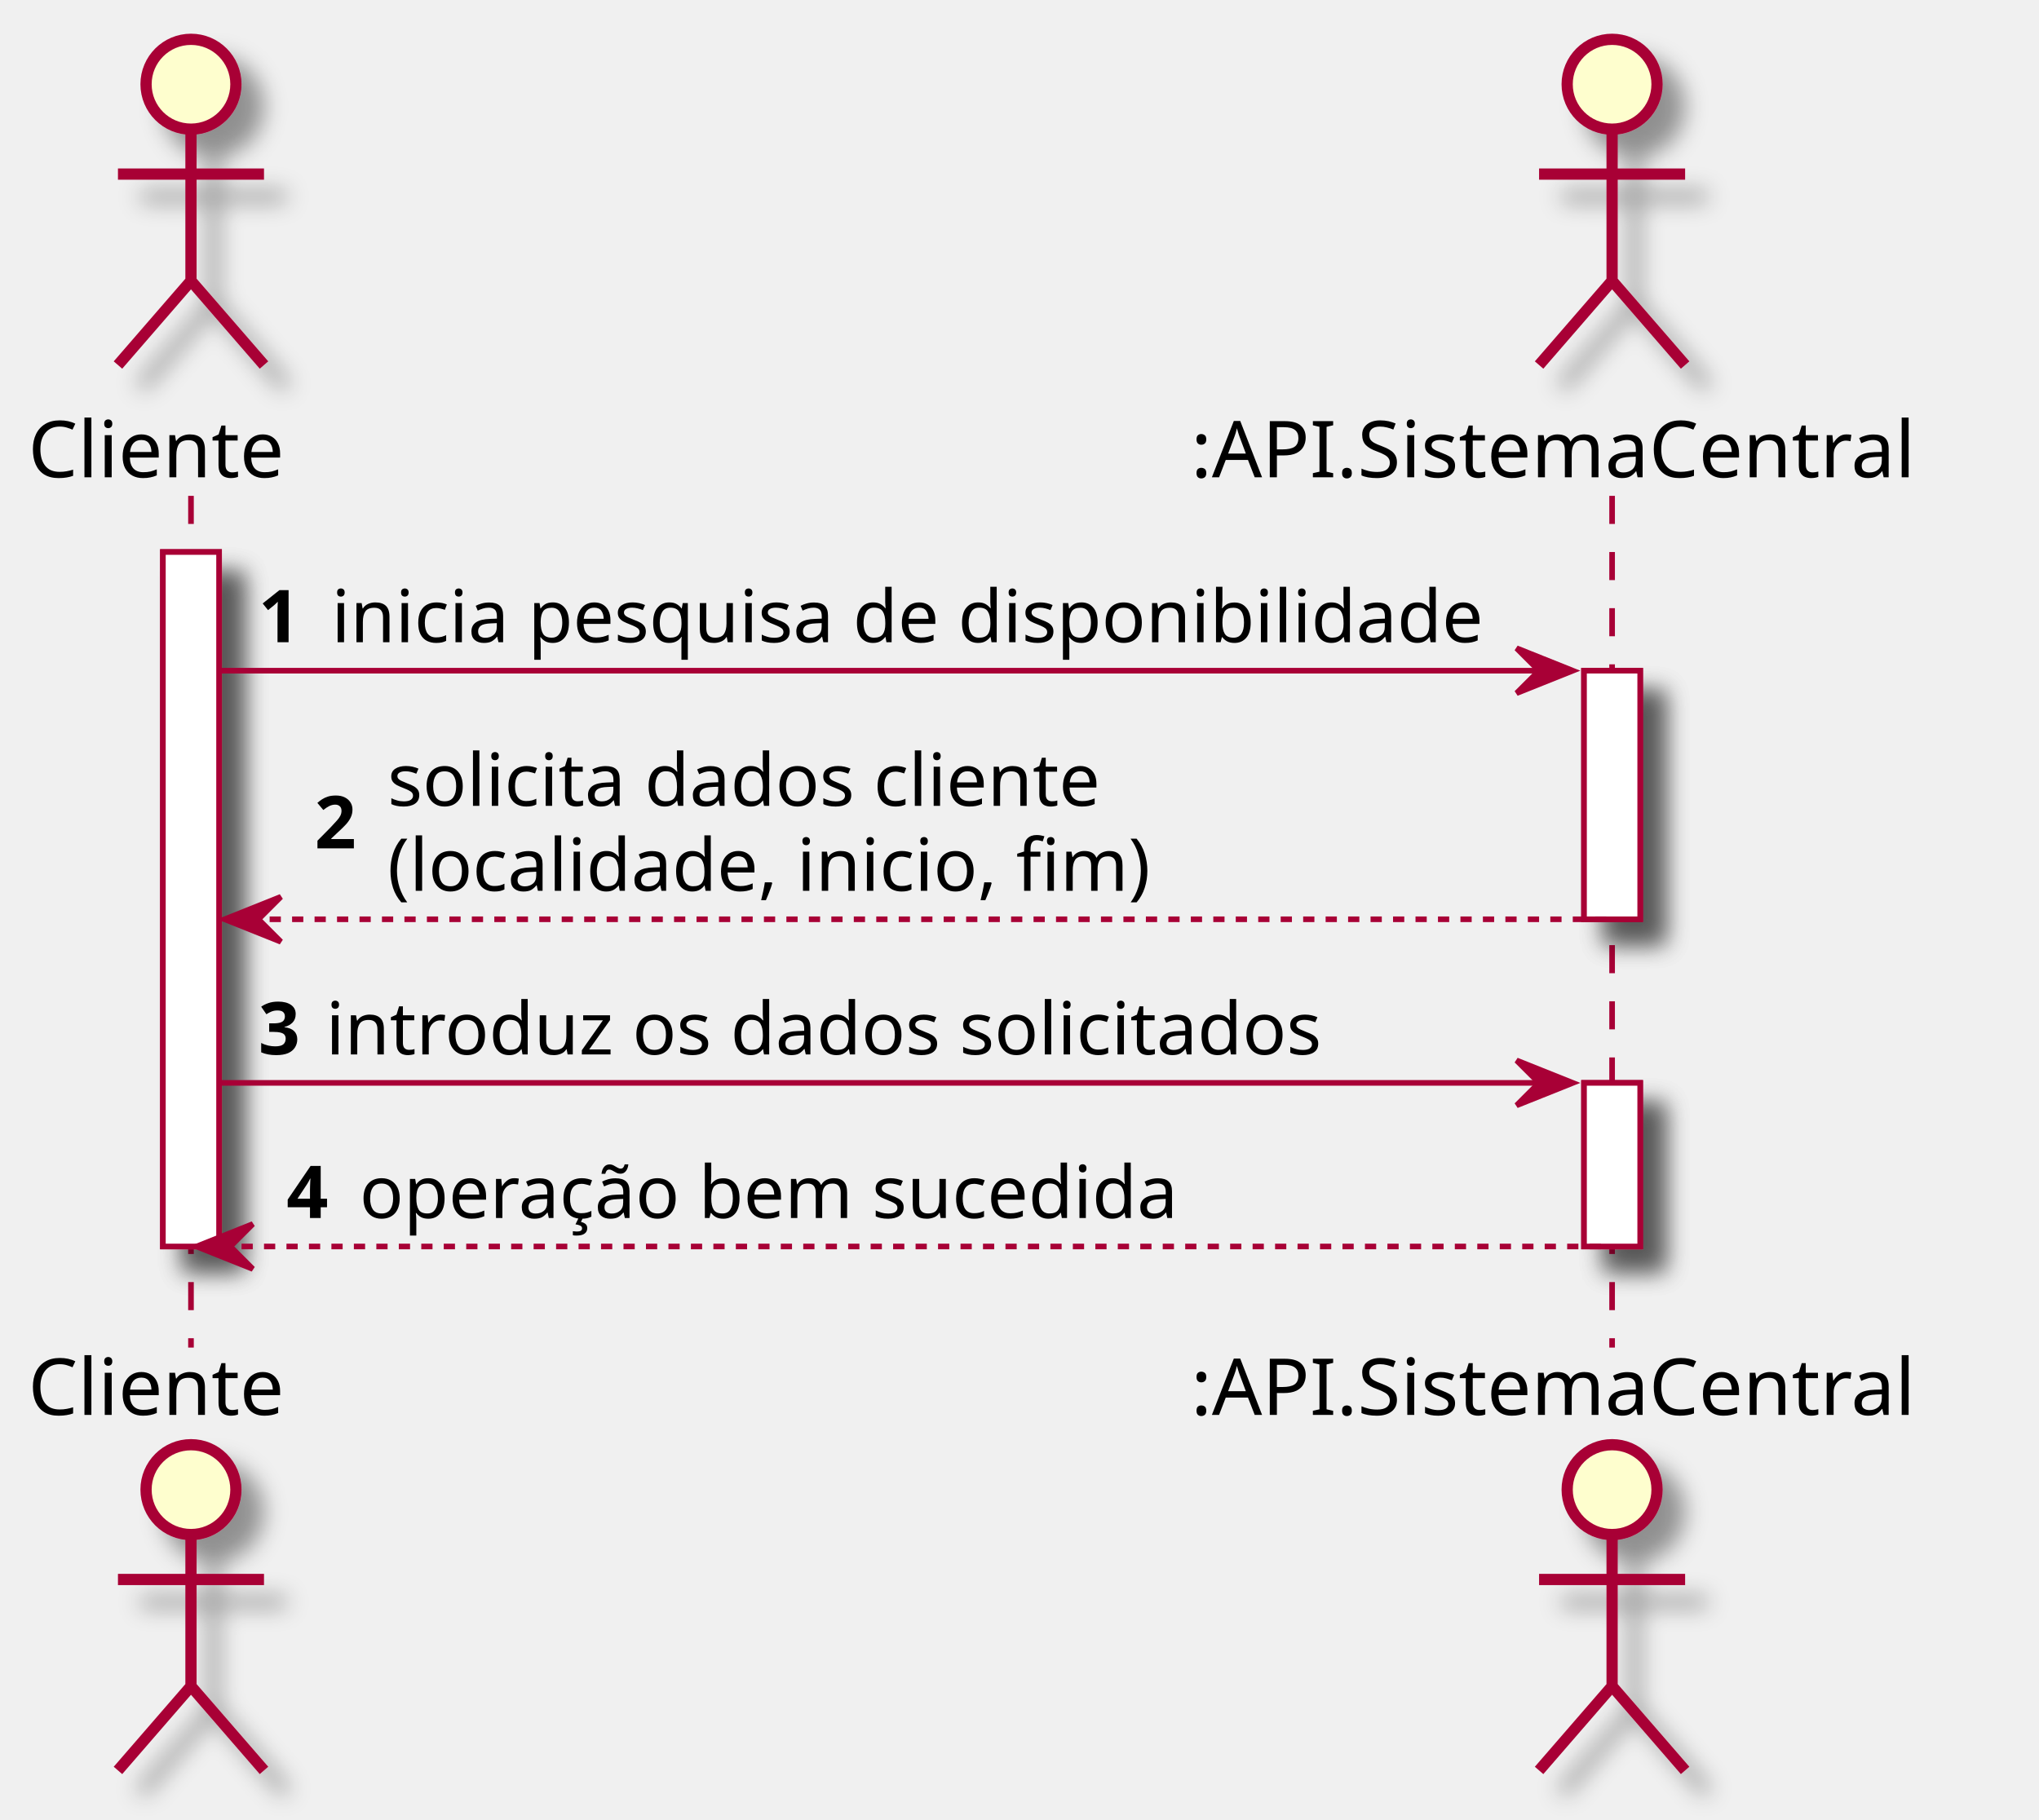
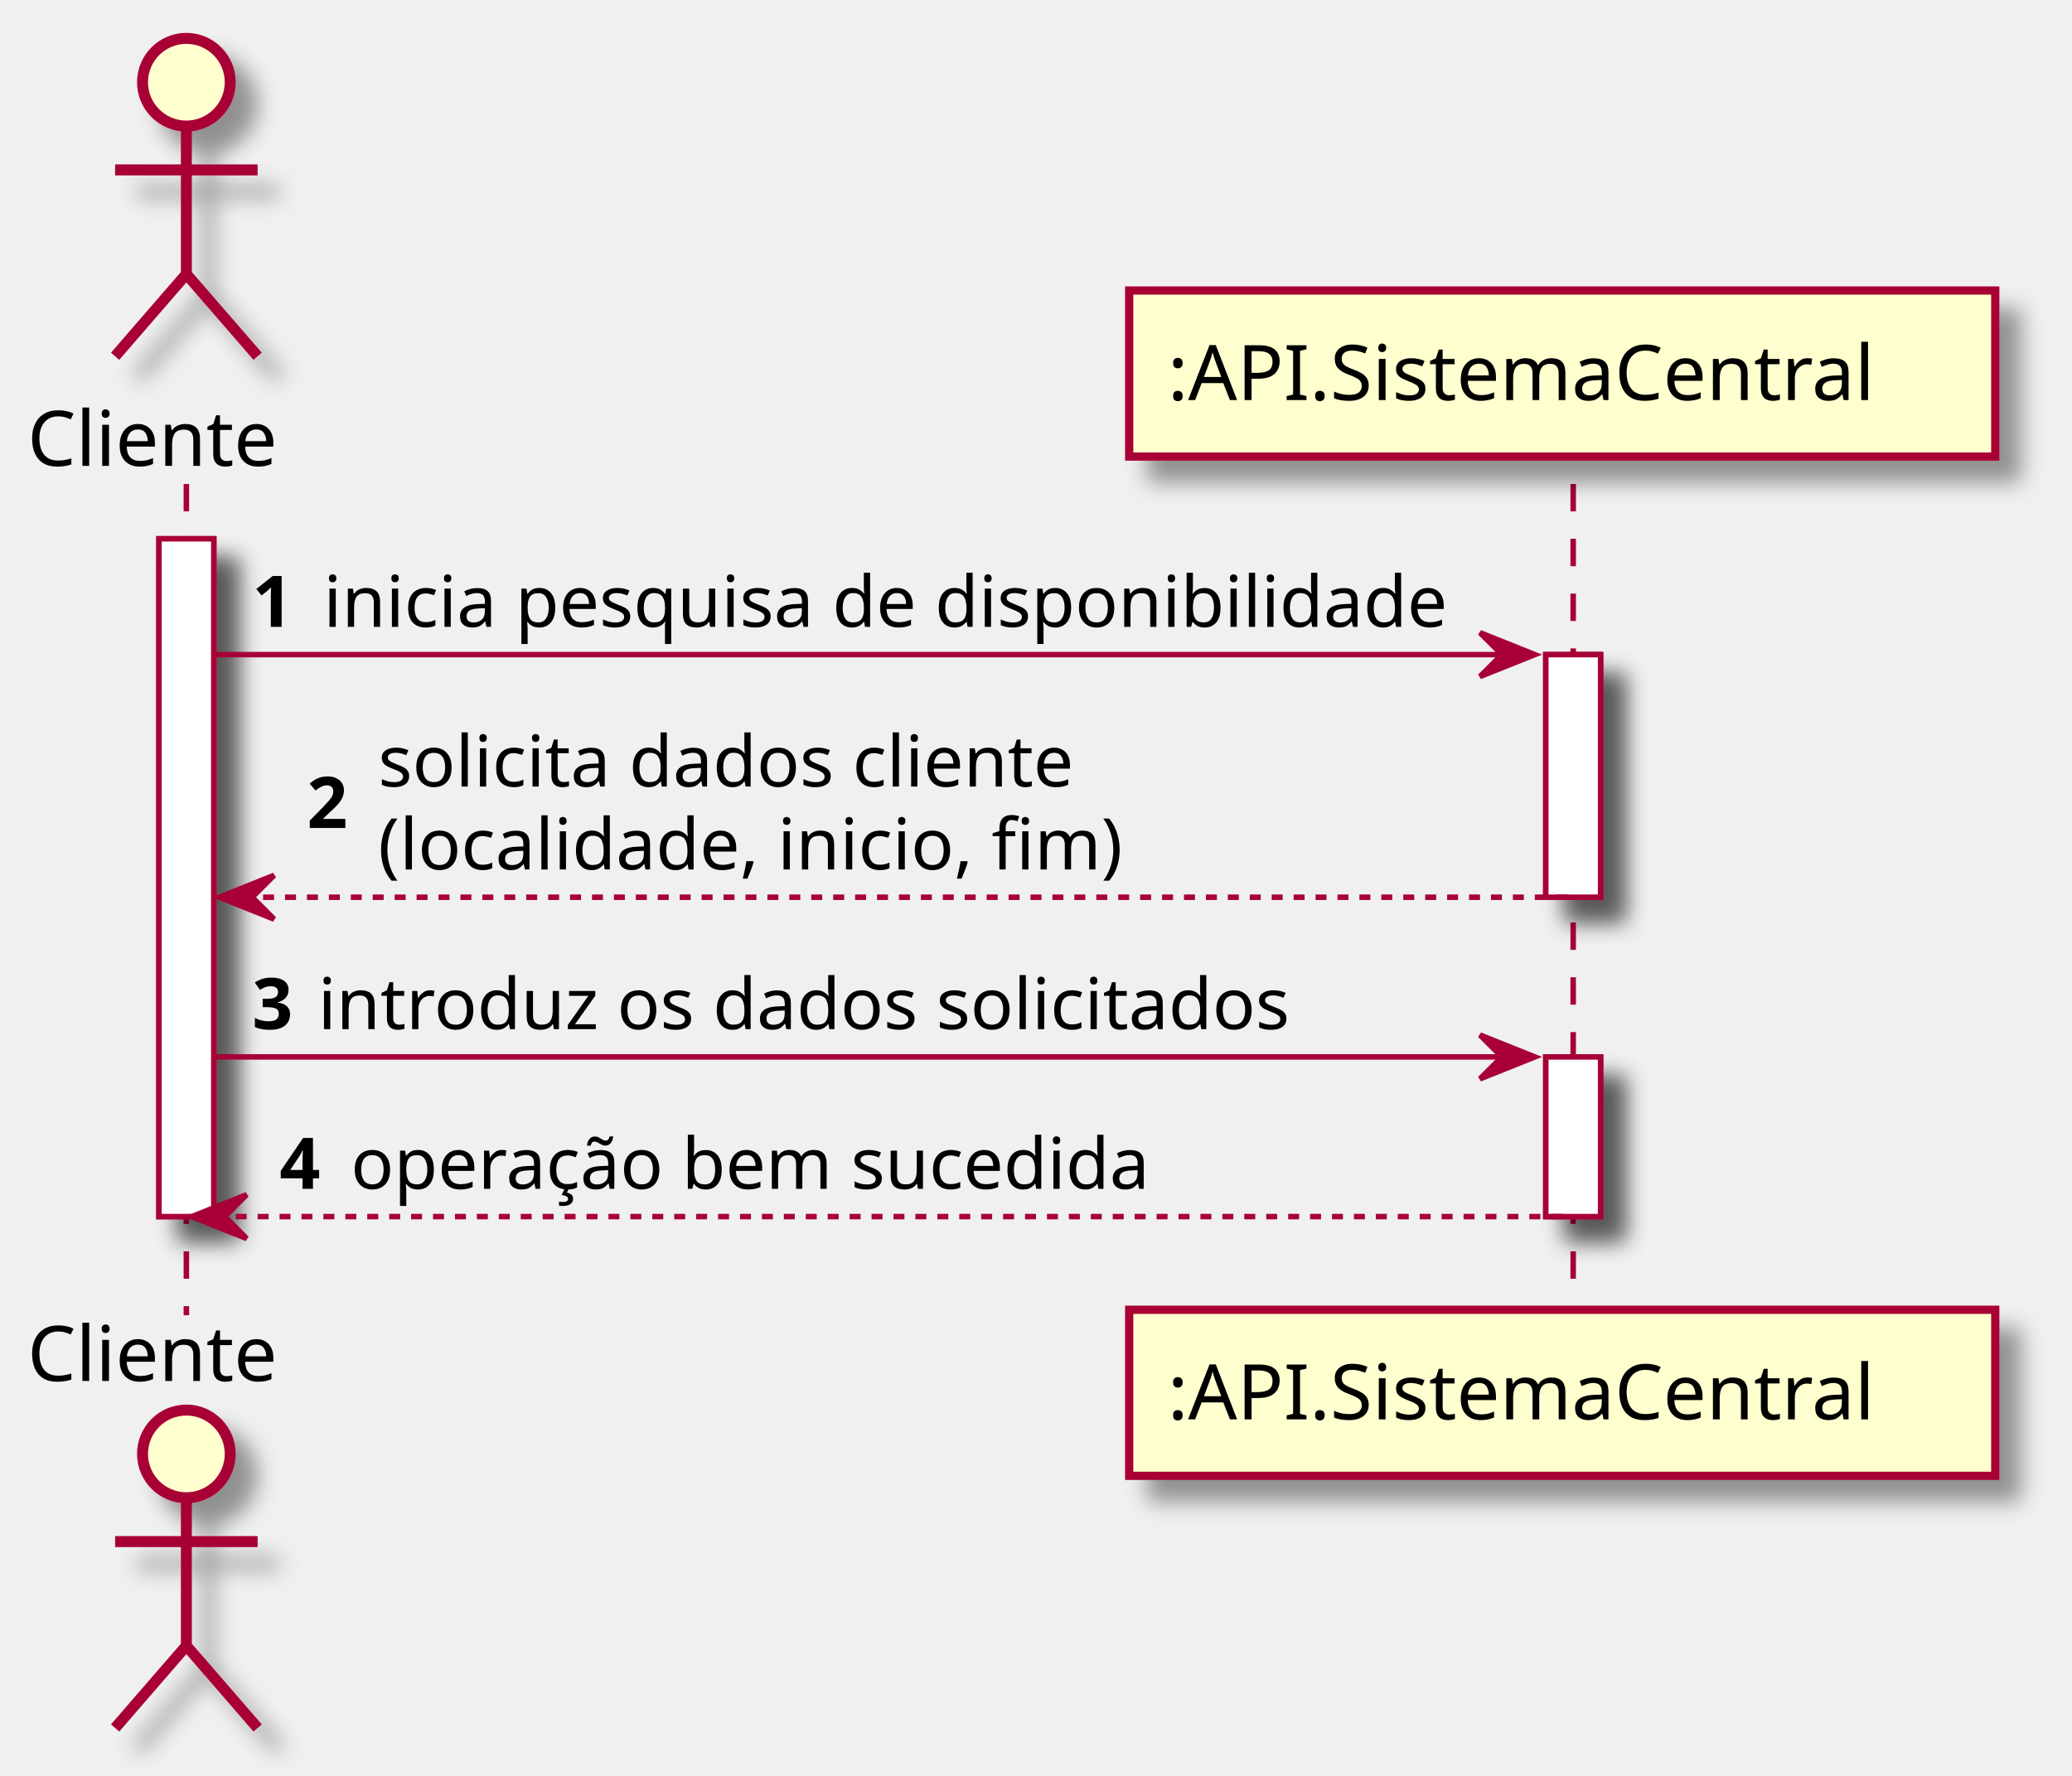
- <svg xmlns="http://www.w3.org/2000/svg" contentScriptType="application/ecmascript" contentStyleType="text/css" height="324px" preserveAspectRatio="none" style="width:363px;height:324px;" version="1.1" viewBox="0 0 363 324" width="363px" zoomAndPan="magnify">
+ <svg xmlns="http://www.w3.org/2000/svg" contentScriptType="application/ecmascript" contentStyleType="text/css" height="324px" preserveAspectRatio="none" style="width:378px;height:324px;" version="1.1" viewBox="0 0 378 324" width="378px" zoomAndPan="magnify">
  <defs>
-     <filter height="300%" id="f1b6uv5uekfgv0" width="300%" x="-1" y="-1">
+     <filter height="300%" id="fvdn8x52g9ig2" width="300%" x="-1" y="-1">
      <feGaussianBlur result="blurOut" stdDeviation="2.0" />
      <feColorMatrix in="blurOut" result="blurOut2" type="matrix" values="0 0 0 0 0 0 0 0 0 0 0 0 0 0 0 0 0 0 .4 0" />
      <feOffset dx="4.0" dy="4.0" in="blurOut2" result="blurOut3" />
      <feBlend in="SourceGraphic" in2="blurOut3" mode="normal" />
    </filter>
  </defs>
  <g>
-     <rect fill="#FFFFFF" filter="url(#f1b6uv5uekfgv0)" height="123.664" style="stroke:#A80036;stroke-width:1.0;" width="10" x="29" y="98.297" />
-     <rect fill="#FFFFFF" filter="url(#f1b6uv5uekfgv0)" height="44.266" style="stroke:#A80036;stroke-width:1.0;" width="10" x="282" y="119.43" />
-     <rect fill="#FFFFFF" filter="url(#f1b6uv5uekfgv0)" height="29.133" style="stroke:#A80036;stroke-width:1.0;" width="10" x="282" y="192.828" />
+     <rect fill="#FFFFFF" filter="url(#fvdn8x52g9ig2)" height="123.664" style="stroke:#A80036;stroke-width:1.0;" width="10" x="29" y="98.297" />
+     <rect fill="#FFFFFF" filter="url(#fvdn8x52g9ig2)" height="44.266" style="stroke:#A80036;stroke-width:1.0;" width="10" x="282" y="119.43" />
+     <rect fill="#FFFFFF" filter="url(#fvdn8x52g9ig2)" height="29.133" style="stroke:#A80036;stroke-width:1.0;" width="10" x="282" y="192.828" />
    <line style="stroke:#A80036;stroke-width:1.0;stroke-dasharray:5.0,5.0;" x1="34" x2="34" y1="88.297" y2="239.961" />
    <line style="stroke:#A80036;stroke-width:1.0;stroke-dasharray:5.0,5.0;" x1="287" x2="287" y1="88.297" y2="239.961" />
    <text fill="#000000" font-family="sans-serif" font-size="14" lengthAdjust="spacing" textLength="52" x="5" y="84.995">Cliente</text>
-     <ellipse cx="34" cy="15" fill="#FEFECE" filter="url(#f1b6uv5uekfgv0)" rx="8" ry="8" style="stroke:#A80036;stroke-width:2.0;" />
-     <path d="M34,23 L34,50 M21,31 L47,31 M34,50 L21,65 M34,50 L47,65 " fill="none" filter="url(#f1b6uv5uekfgv0)" style="stroke:#A80036;stroke-width:2.0;" />
+     <ellipse cx="34" cy="15" fill="#FEFECE" filter="url(#fvdn8x52g9ig2)" rx="8" ry="8" style="stroke:#A80036;stroke-width:2.0;" />
+     <path d="M34,23 L34,50 M21,31 L47,31 M34,50 L21,65 M34,50 L47,65 " fill="none" filter="url(#fvdn8x52g9ig2)" style="stroke:#A80036;stroke-width:2.0;" />
    <text fill="#000000" font-family="sans-serif" font-size="14" lengthAdjust="spacing" textLength="52" x="5" y="251.956">Cliente</text>
-     <ellipse cx="34" cy="265.258" fill="#FEFECE" filter="url(#f1b6uv5uekfgv0)" rx="8" ry="8" style="stroke:#A80036;stroke-width:2.0;" />
-     <path d="M34,273.258 L34,300.258 M21,281.258 L47,281.258 M34,300.258 L21,315.258 M34,300.258 L47,315.258 " fill="none" filter="url(#f1b6uv5uekfgv0)" style="stroke:#A80036;stroke-width:2.0;" />
-     <text fill="#000000" font-family="sans-serif" font-size="14" lengthAdjust="spacing" textLength="144" x="212" y="84.995">:API.SistemaCentral</text>
-     <ellipse cx="287" cy="15" fill="#FEFECE" filter="url(#f1b6uv5uekfgv0)" rx="8" ry="8" style="stroke:#A80036;stroke-width:2.0;" />
-     <path d="M287,23 L287,50 M274,31 L300,31 M287,50 L274,65 M287,50 L300,65 " fill="none" filter="url(#f1b6uv5uekfgv0)" style="stroke:#A80036;stroke-width:2.0;" />
-     <text fill="#000000" font-family="sans-serif" font-size="14" lengthAdjust="spacing" textLength="144" x="212" y="251.956">:API.SistemaCentral</text>
-     <ellipse cx="287" cy="265.258" fill="#FEFECE" filter="url(#f1b6uv5uekfgv0)" rx="8" ry="8" style="stroke:#A80036;stroke-width:2.0;" />
-     <path d="M287,273.258 L287,300.258 M274,281.258 L300,281.258 M287,300.258 L274,315.258 M287,300.258 L300,315.258 " fill="none" filter="url(#f1b6uv5uekfgv0)" style="stroke:#A80036;stroke-width:2.0;" />
-     <rect fill="#FFFFFF" filter="url(#f1b6uv5uekfgv0)" height="123.664" style="stroke:#A80036;stroke-width:1.0;" width="10" x="29" y="98.297" />
-     <rect fill="#FFFFFF" filter="url(#f1b6uv5uekfgv0)" height="44.266" style="stroke:#A80036;stroke-width:1.0;" width="10" x="282" y="119.43" />
-     <rect fill="#FFFFFF" filter="url(#f1b6uv5uekfgv0)" height="29.133" style="stroke:#A80036;stroke-width:1.0;" width="10" x="282" y="192.828" />
+     <ellipse cx="34" cy="265.258" fill="#FEFECE" filter="url(#fvdn8x52g9ig2)" rx="8" ry="8" style="stroke:#A80036;stroke-width:2.0;" />
+     <path d="M34,273.258 L34,300.258 M21,281.258 L47,281.258 M34,300.258 L21,315.258 M34,300.258 L47,315.258 " fill="none" filter="url(#fvdn8x52g9ig2)" style="stroke:#A80036;stroke-width:2.0;" />
+     <rect fill="#FEFECE" filter="url(#fvdn8x52g9ig2)" height="30.297" style="stroke:#A80036;stroke-width:1.5;" width="158" x="206" y="53" />
+     <text fill="#000000" font-family="sans-serif" font-size="14" lengthAdjust="spacing" textLength="144" x="213" y="72.995">:API.SistemaCentral</text>
+     <rect fill="#FEFECE" filter="url(#fvdn8x52g9ig2)" height="30.297" style="stroke:#A80036;stroke-width:1.5;" width="158" x="206" y="238.961" />
+     <text fill="#000000" font-family="sans-serif" font-size="14" lengthAdjust="spacing" textLength="144" x="213" y="258.956">:API.SistemaCentral</text>
+     <rect fill="#FFFFFF" filter="url(#fvdn8x52g9ig2)" height="123.664" style="stroke:#A80036;stroke-width:1.0;" width="10" x="29" y="98.297" />
+     <rect fill="#FFFFFF" filter="url(#fvdn8x52g9ig2)" height="44.266" style="stroke:#A80036;stroke-width:1.0;" width="10" x="282" y="119.43" />
+     <rect fill="#FFFFFF" filter="url(#fvdn8x52g9ig2)" height="29.133" style="stroke:#A80036;stroke-width:1.0;" width="10" x="282" y="192.828" />
    <polygon fill="#A80036" points="270,115.43,280,119.43,270,123.43,274,119.43" style="stroke:#A80036;stroke-width:1.0;" />
    <line style="stroke:#A80036;stroke-width:1.0;" x1="39" x2="276" y1="119.43" y2="119.43" />
    <text fill="#000000" font-family="sans-serif" font-size="13" font-weight="bold" lengthAdjust="spacing" textLength="9" x="46" y="114.364">1</text>
    <text fill="#000000" font-family="sans-serif" font-size="13" lengthAdjust="spacing" textLength="211" x="59" y="114.364">inicia pesquisa de disponibilidade</text>
    <polygon fill="#A80036" points="50,159.695,40,163.695,50,167.695,46,163.695" style="stroke:#A80036;stroke-width:1.0;" />
    <line style="stroke:#A80036;stroke-width:1.0;stroke-dasharray:2.0,2.0;" x1="44" x2="286" y1="163.695" y2="163.695" />
    <text fill="#000000" font-family="sans-serif" font-size="13" font-weight="bold" lengthAdjust="spacing" textLength="9" x="56" y="151.063">2</text>
    <text fill="#000000" font-family="sans-serif" font-size="13" lengthAdjust="spacing" textLength="133" x="69" y="143.497">solicita dados cliente</text>
    <text fill="#000000" font-family="sans-serif" font-size="13" lengthAdjust="spacing" textLength="143" x="69" y="158.629">(localidade, inicio, fim)</text>
    <polygon fill="#A80036" points="270,188.828,280,192.828,270,196.828,274,192.828" style="stroke:#A80036;stroke-width:1.0;" />
    <line style="stroke:#A80036;stroke-width:1.0;" x1="39" x2="276" y1="192.828" y2="192.828" />
    <text fill="#000000" font-family="sans-serif" font-size="13" font-weight="bold" lengthAdjust="spacing" textLength="8" x="46" y="187.762">3</text>
    <text fill="#000000" font-family="sans-serif" font-size="13" lengthAdjust="spacing" textLength="185" x="58" y="187.762">introduz os dados solicitados</text>
    <polygon fill="#A80036" points="45,217.961,35,221.961,45,225.961,41,221.961" style="stroke:#A80036;stroke-width:1.0;" />
    <line style="stroke:#A80036;stroke-width:1.0;stroke-dasharray:2.0,2.0;" x1="39" x2="286" y1="221.961" y2="221.961" />
    <text fill="#000000" font-family="sans-serif" font-size="13" font-weight="bold" lengthAdjust="spacing" textLength="9" x="51" y="216.895">4</text>
    <text fill="#000000" font-family="sans-serif" font-size="13" lengthAdjust="spacing" textLength="154" x="64" y="216.895">operação bem sucedida</text>
  </g>
</svg>
